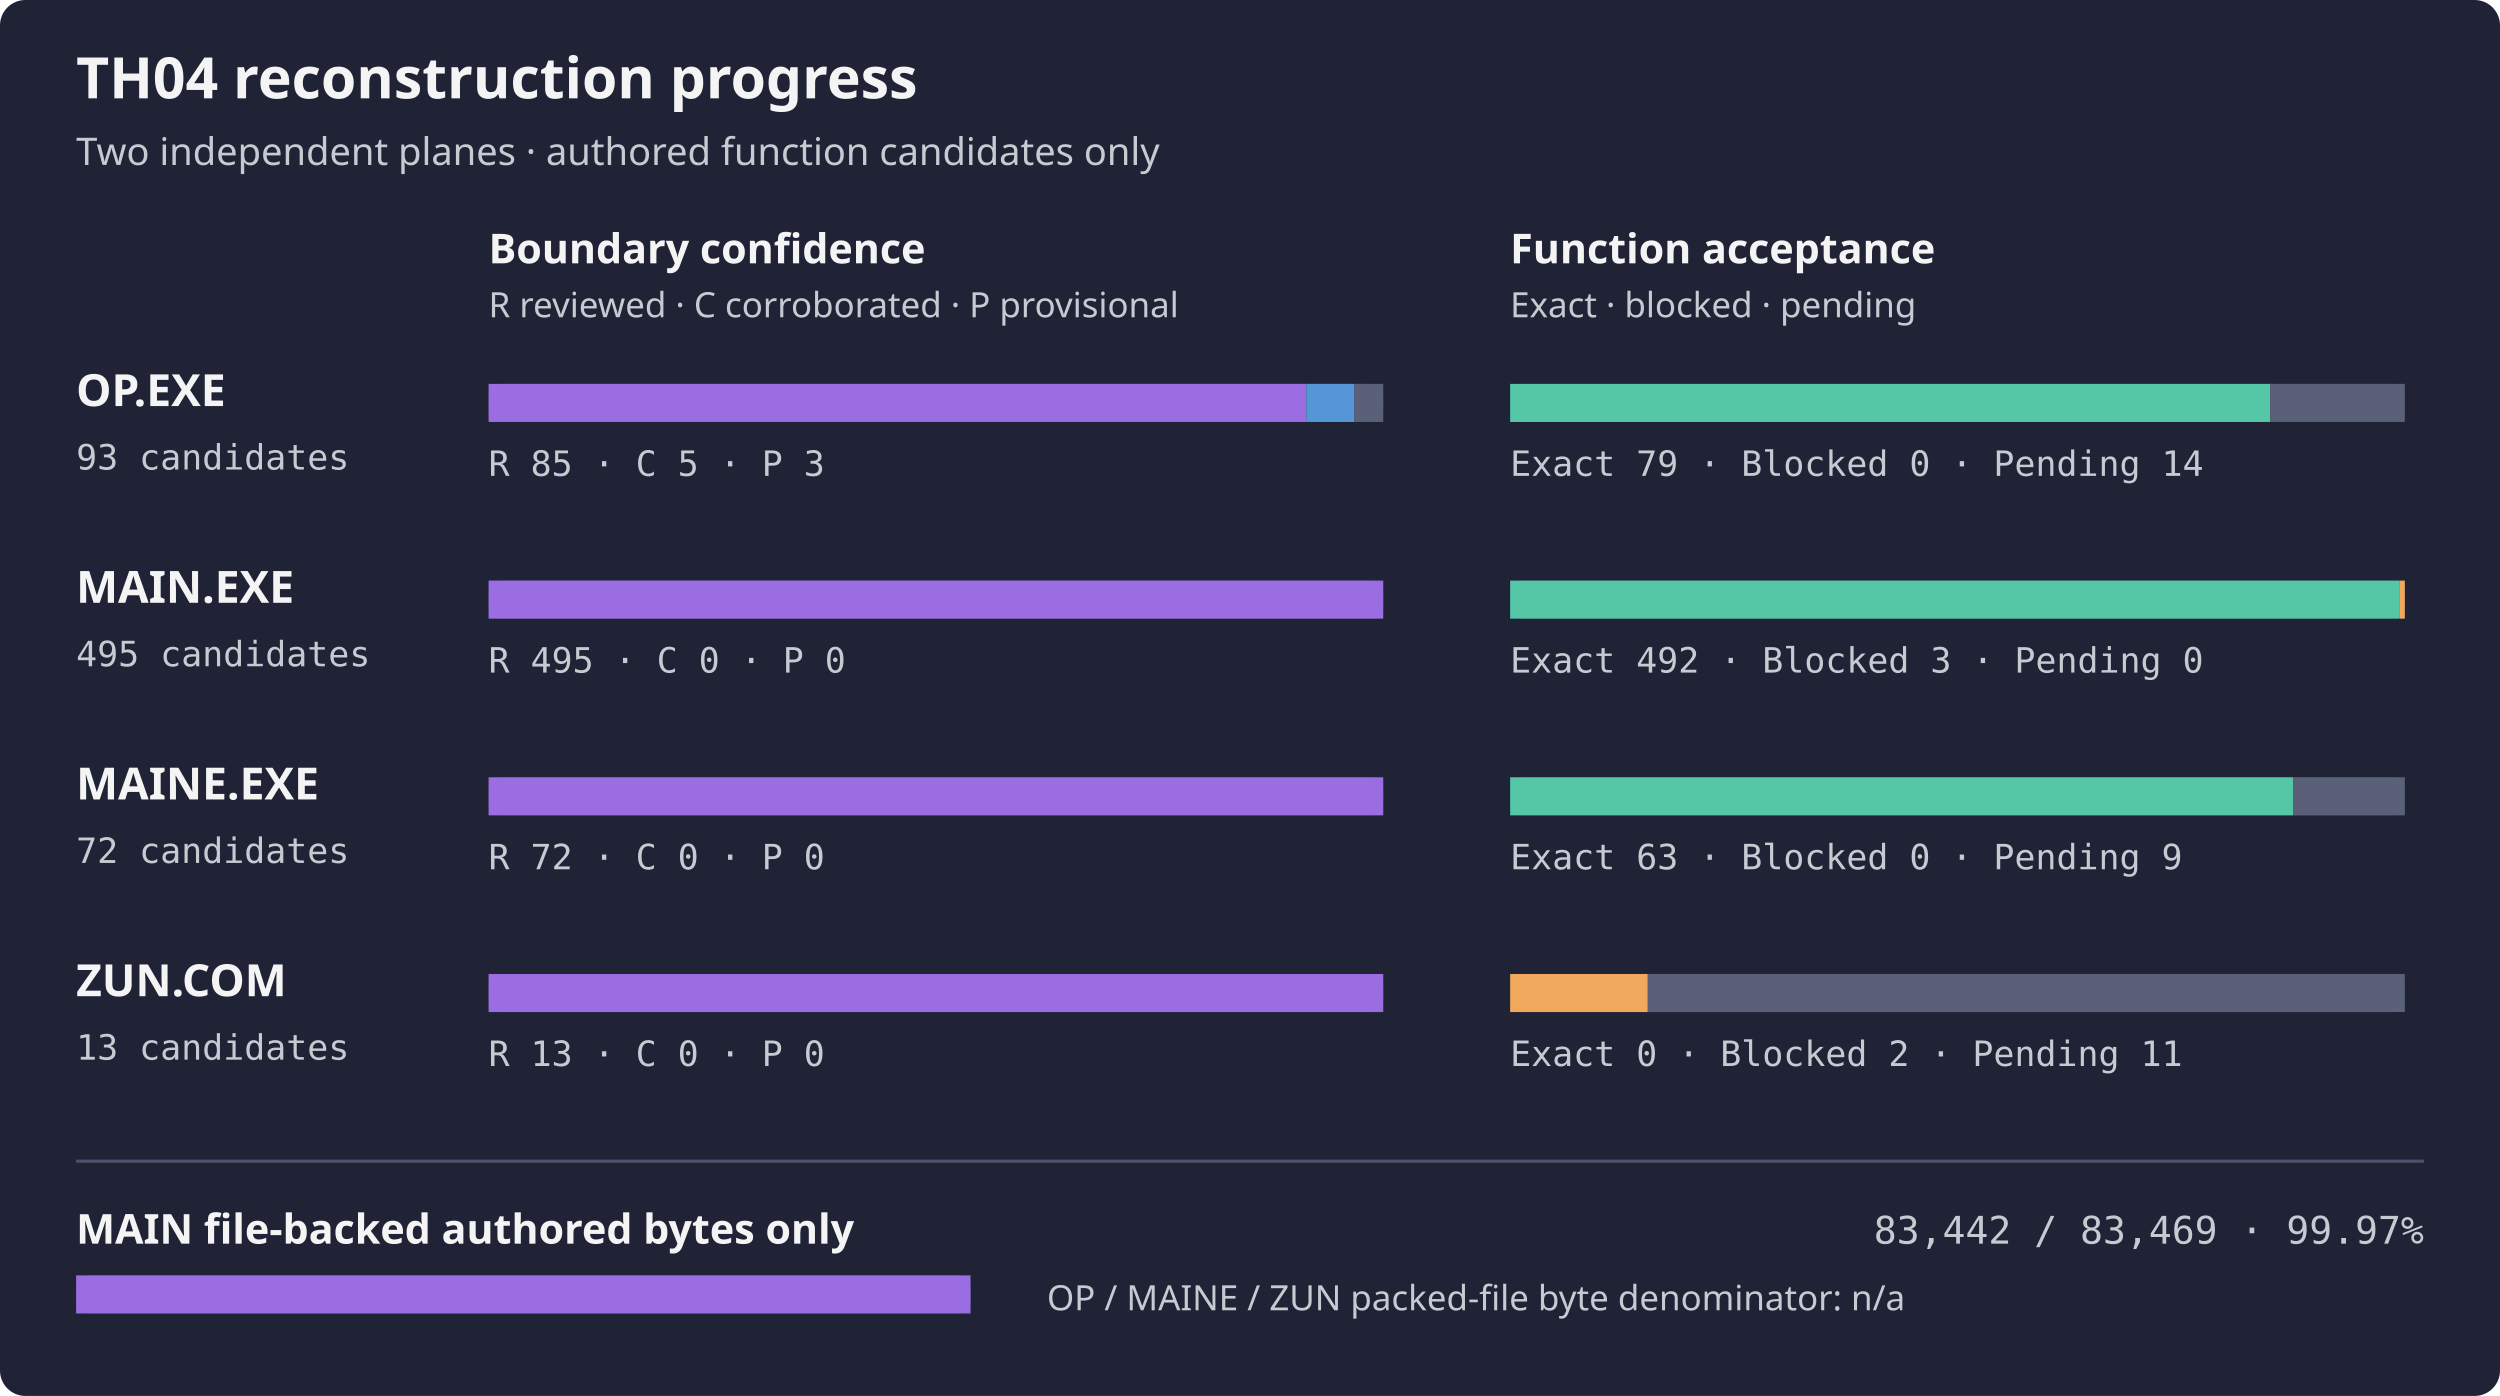
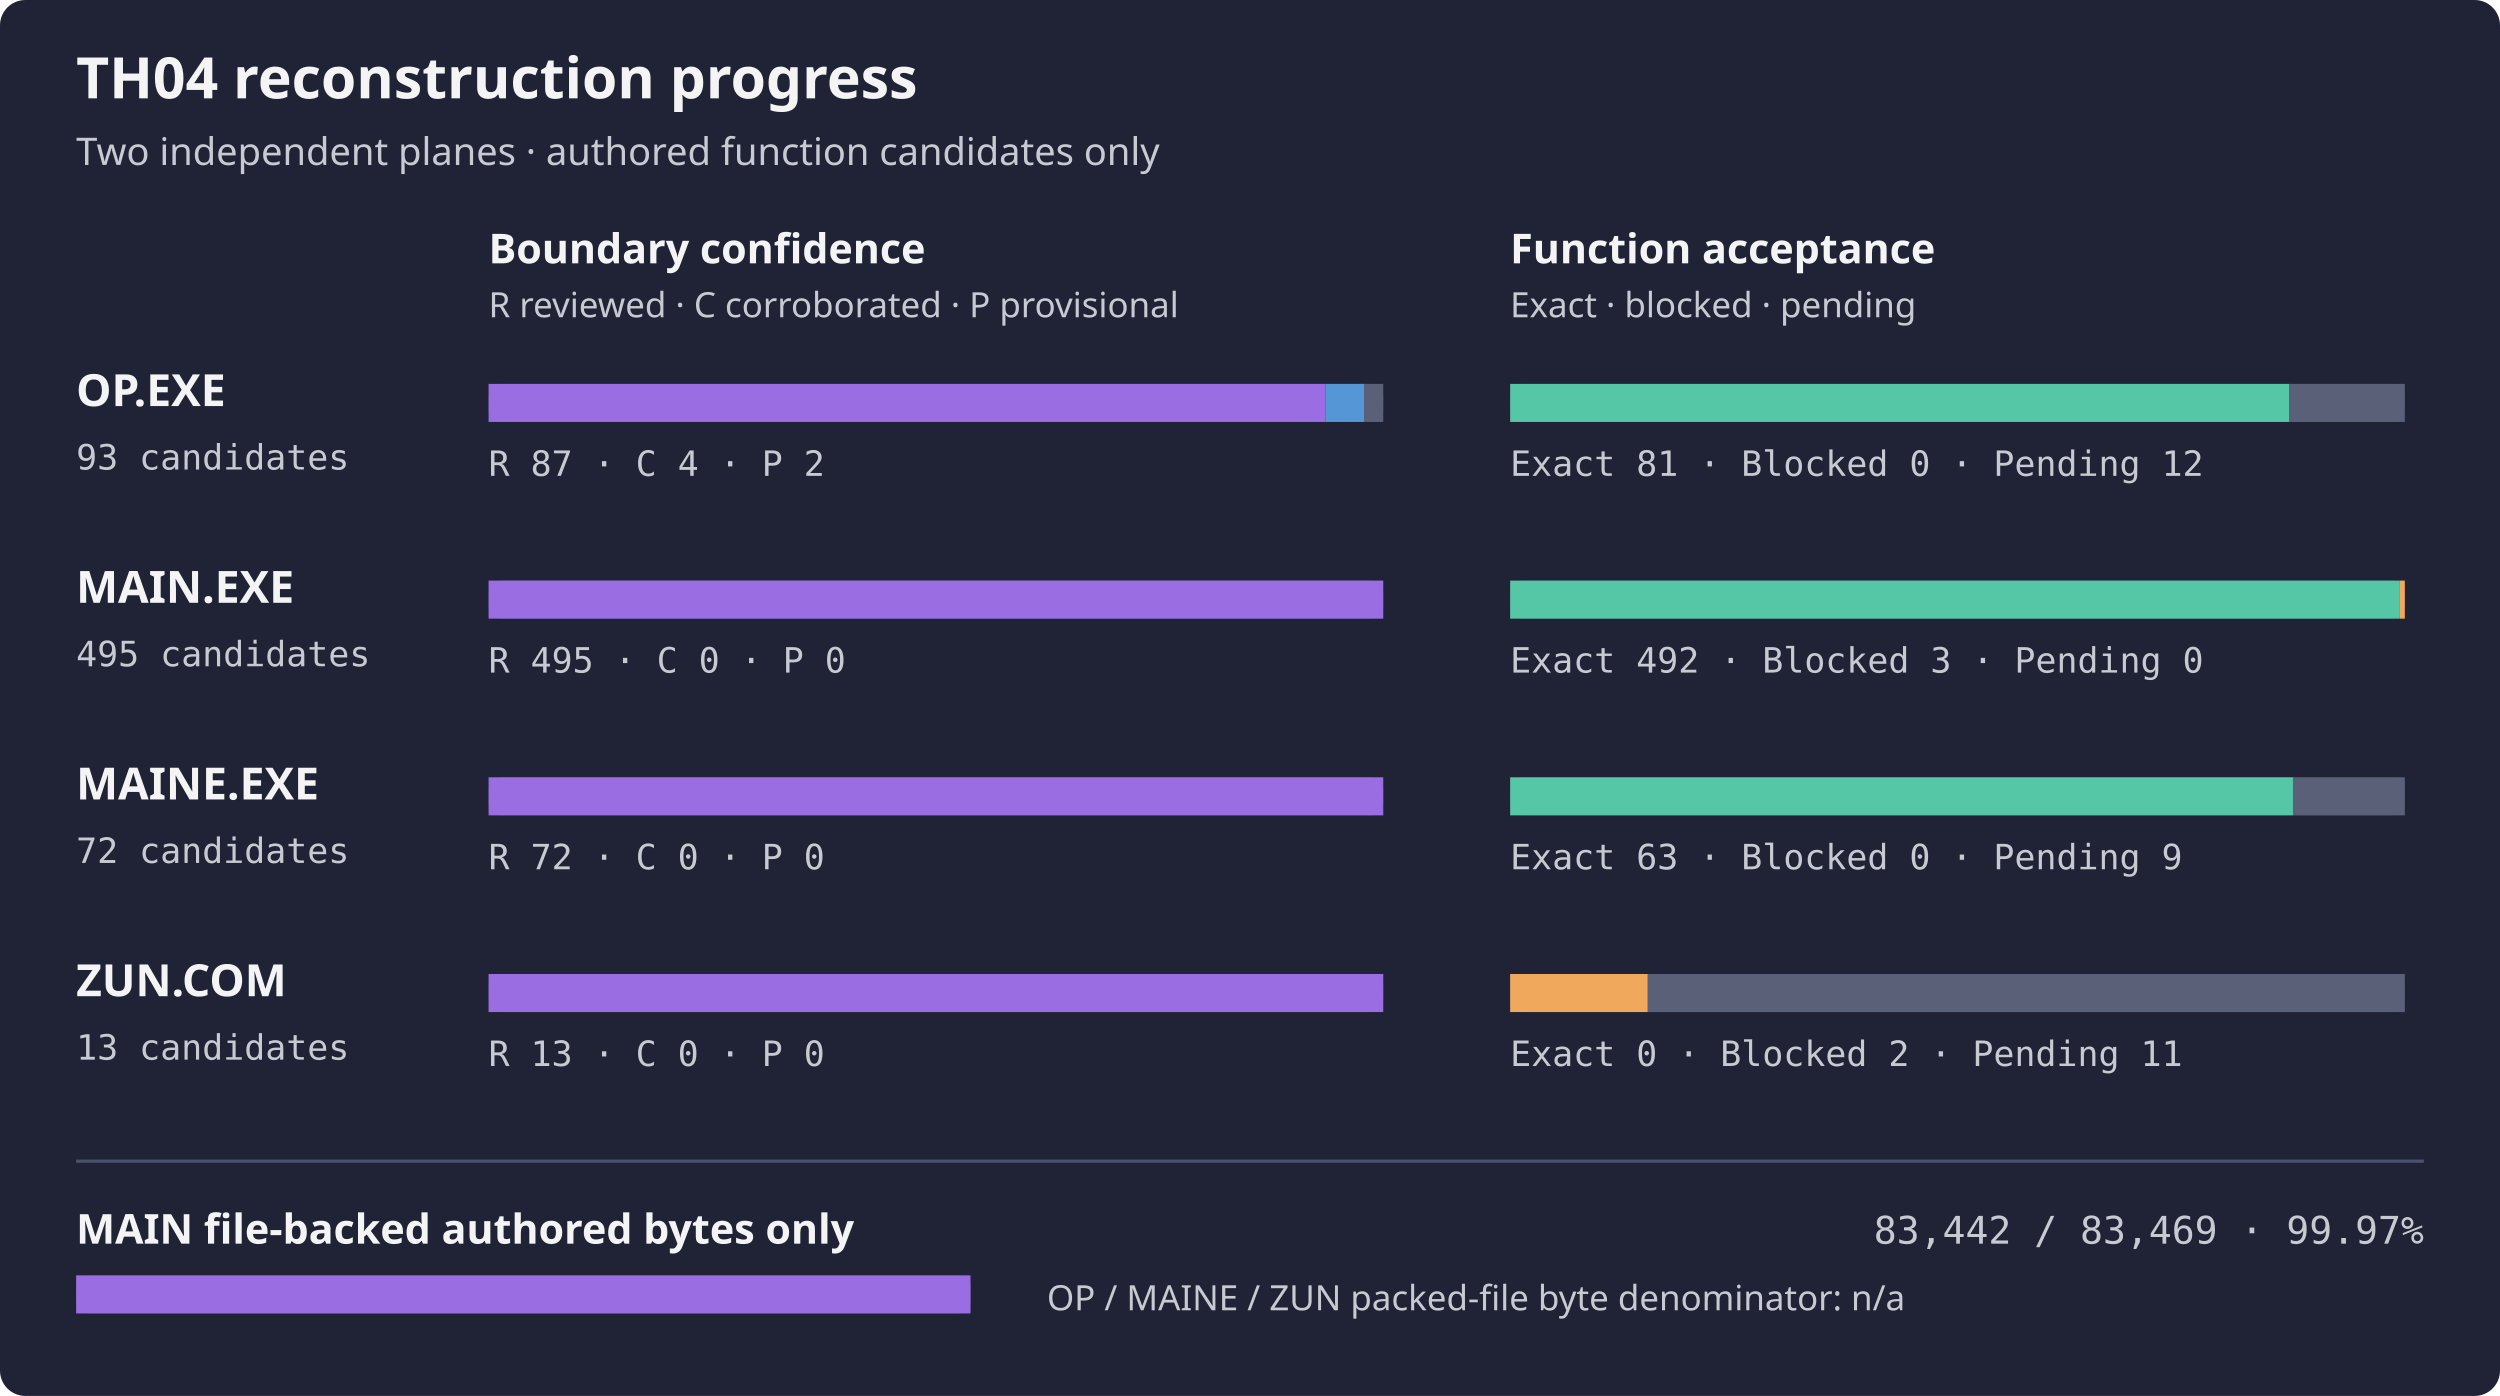
<svg xmlns="http://www.w3.org/2000/svg" width="788" height="440" role="img" aria-label="TH04 per-artifact reconstruction progress">
  <rect width="788" height="440" rx="8" fill="#1f2335" />
  <text x="24" y="31" fill="#f4f4f5" font-family="sans-serif" font-size="18" font-weight="600">TH04 reconstruction progress</text>
  <text x="24" y="52" fill="#c8cad2" font-family="sans-serif" font-size="12">Two independent planes · authored function candidates only</text>
  <text x="154" y="83" fill="#f4f4f5" font-family="sans-serif" font-size="13" font-weight="600">Boundary confidence</text>
  <text x="476" y="83" fill="#f4f4f5" font-family="sans-serif" font-size="13" font-weight="600">Function acceptance</text>
  <text x="154" y="100" fill="#c8cad2" font-family="sans-serif" font-size="11">R reviewed · C corroborated · P provisional</text>
  <text x="476" y="100" fill="#c8cad2" font-family="sans-serif" font-size="11">Exact · blocked · pending</text>
  <text x="24" y="128" fill="#f4f4f5" font-family="sans-serif" font-size="14" font-weight="600">OP.EXE</text>
  <text x="24" y="148" fill="#c8cad2" font-family="monospace" font-size="11">93 candidates</text>
  <rect x="154" y="121" width="282" height="12" rx="4" fill="#353b52" />
-   <rect x="154.00" y="121" width="257.74" height="12" fill="#9b6de3" />
-   <rect x="411.74" y="121" width="15.16" height="12" fill="#5496d6" />
-   <rect x="426.90" y="121" width="9.10" height="12" fill="#596078" />
+   <rect x="154.00" y="121" width="263.81" height="12" fill="#9b6de3" />
+   <rect x="417.81" y="121" width="12.13" height="12" fill="#5496d6" />
+   <rect x="429.94" y="121" width="6.06" height="12" fill="#596078" />
  <rect x="476" y="121" width="282" height="12" rx="4" fill="#353b52" />
-   <rect x="476.00" y="121" width="239.55" height="12" fill="#55c7a6" />
-   <rect x="715.55" y="121" width="42.45" height="12" fill="#596078" />
-   <text x="154" y="150" fill="#c8cad2" font-family="monospace" font-size="11">R 85 · C 5 · P 3</text>
-   <text x="476" y="150" fill="#c8cad2" font-family="monospace" font-size="11">Exact 79 · Blocked 0 · Pending 14</text>
+   <rect x="476.00" y="121" width="245.61" height="12" fill="#55c7a6" />
+   <rect x="721.61" y="121" width="36.39" height="12" fill="#596078" />
+   <text x="154" y="150" fill="#c8cad2" font-family="monospace" font-size="11">R 87 · C 4 · P 2</text>
+   <text x="476" y="150" fill="#c8cad2" font-family="monospace" font-size="11">Exact 81 · Blocked 0 · Pending 12</text>
  <text x="24" y="190" fill="#f4f4f5" font-family="sans-serif" font-size="14" font-weight="600">MAIN.EXE</text>
  <text x="24" y="210" fill="#c8cad2" font-family="monospace" font-size="11">495 candidates</text>
  <rect x="154" y="183" width="282" height="12" rx="4" fill="#353b52" />
  <rect x="154.00" y="183" width="282.00" height="12" fill="#9b6de3" />
  <rect x="476" y="183" width="282" height="12" rx="4" fill="#353b52" />
  <rect x="476.00" y="183" width="280.29" height="12" fill="#55c7a6" />
  <rect x="756.29" y="183" width="1.71" height="12" fill="#f0a95c" />
  <text x="154" y="212" fill="#c8cad2" font-family="monospace" font-size="11">R 495 · C 0 · P 0</text>
  <text x="476" y="212" fill="#c8cad2" font-family="monospace" font-size="11">Exact 492 · Blocked 3 · Pending 0</text>
  <text x="24" y="252" fill="#f4f4f5" font-family="sans-serif" font-size="14" font-weight="600">MAINE.EXE</text>
  <text x="24" y="272" fill="#c8cad2" font-family="monospace" font-size="11">72 candidates</text>
  <rect x="154" y="245" width="282" height="12" rx="4" fill="#353b52" />
  <rect x="154.00" y="245" width="282.00" height="12" fill="#9b6de3" />
  <rect x="476" y="245" width="282" height="12" rx="4" fill="#353b52" />
  <rect x="476.00" y="245" width="246.75" height="12" fill="#55c7a6" />
  <rect x="722.75" y="245" width="35.25" height="12" fill="#596078" />
  <text x="154" y="274" fill="#c8cad2" font-family="monospace" font-size="11">R 72 · C 0 · P 0</text>
  <text x="476" y="274" fill="#c8cad2" font-family="monospace" font-size="11">Exact 63 · Blocked 0 · Pending 9</text>
  <text x="24" y="314" fill="#f4f4f5" font-family="sans-serif" font-size="14" font-weight="600">ZUN.COM</text>
  <text x="24" y="334" fill="#c8cad2" font-family="monospace" font-size="11">13 candidates</text>
  <rect x="154" y="307" width="282" height="12" rx="4" fill="#353b52" />
  <rect x="154.00" y="307" width="282.00" height="12" fill="#9b6de3" />
  <rect x="476" y="307" width="282" height="12" rx="4" fill="#353b52" />
  <rect x="476.00" y="307" width="43.38" height="12" fill="#f0a95c" />
  <rect x="519.38" y="307" width="238.62" height="12" fill="#596078" />
  <text x="154" y="336" fill="#c8cad2" font-family="monospace" font-size="11">R 13 · C 0 · P 0</text>
  <text x="476" y="336" fill="#c8cad2" font-family="monospace" font-size="11">Exact 0 · Blocked 2 · Pending 11</text>
  <path d="M24 366 H764" stroke="#4b526d" />
  <text x="24" y="392" fill="#f4f4f5" font-family="sans-serif" font-size="13" font-weight="600">MAIN file-backed authored bytes only</text>
  <text x="764" y="392" fill="#c8cad2" text-anchor="end" font-family="monospace" font-size="12">83,442 / 83,469 · 99.97%</text>
  <rect x="24" y="402" width="282" height="12" rx="4" fill="#353b52" />
  <rect x="24" y="402" width="281.91" height="12" fill="#9b6de3" />
  <text x="330" y="413" fill="#c8cad2" font-family="sans-serif" font-size="11">OP / MAINE / ZUN packed-file byte denominator: n/a</text>
</svg>
